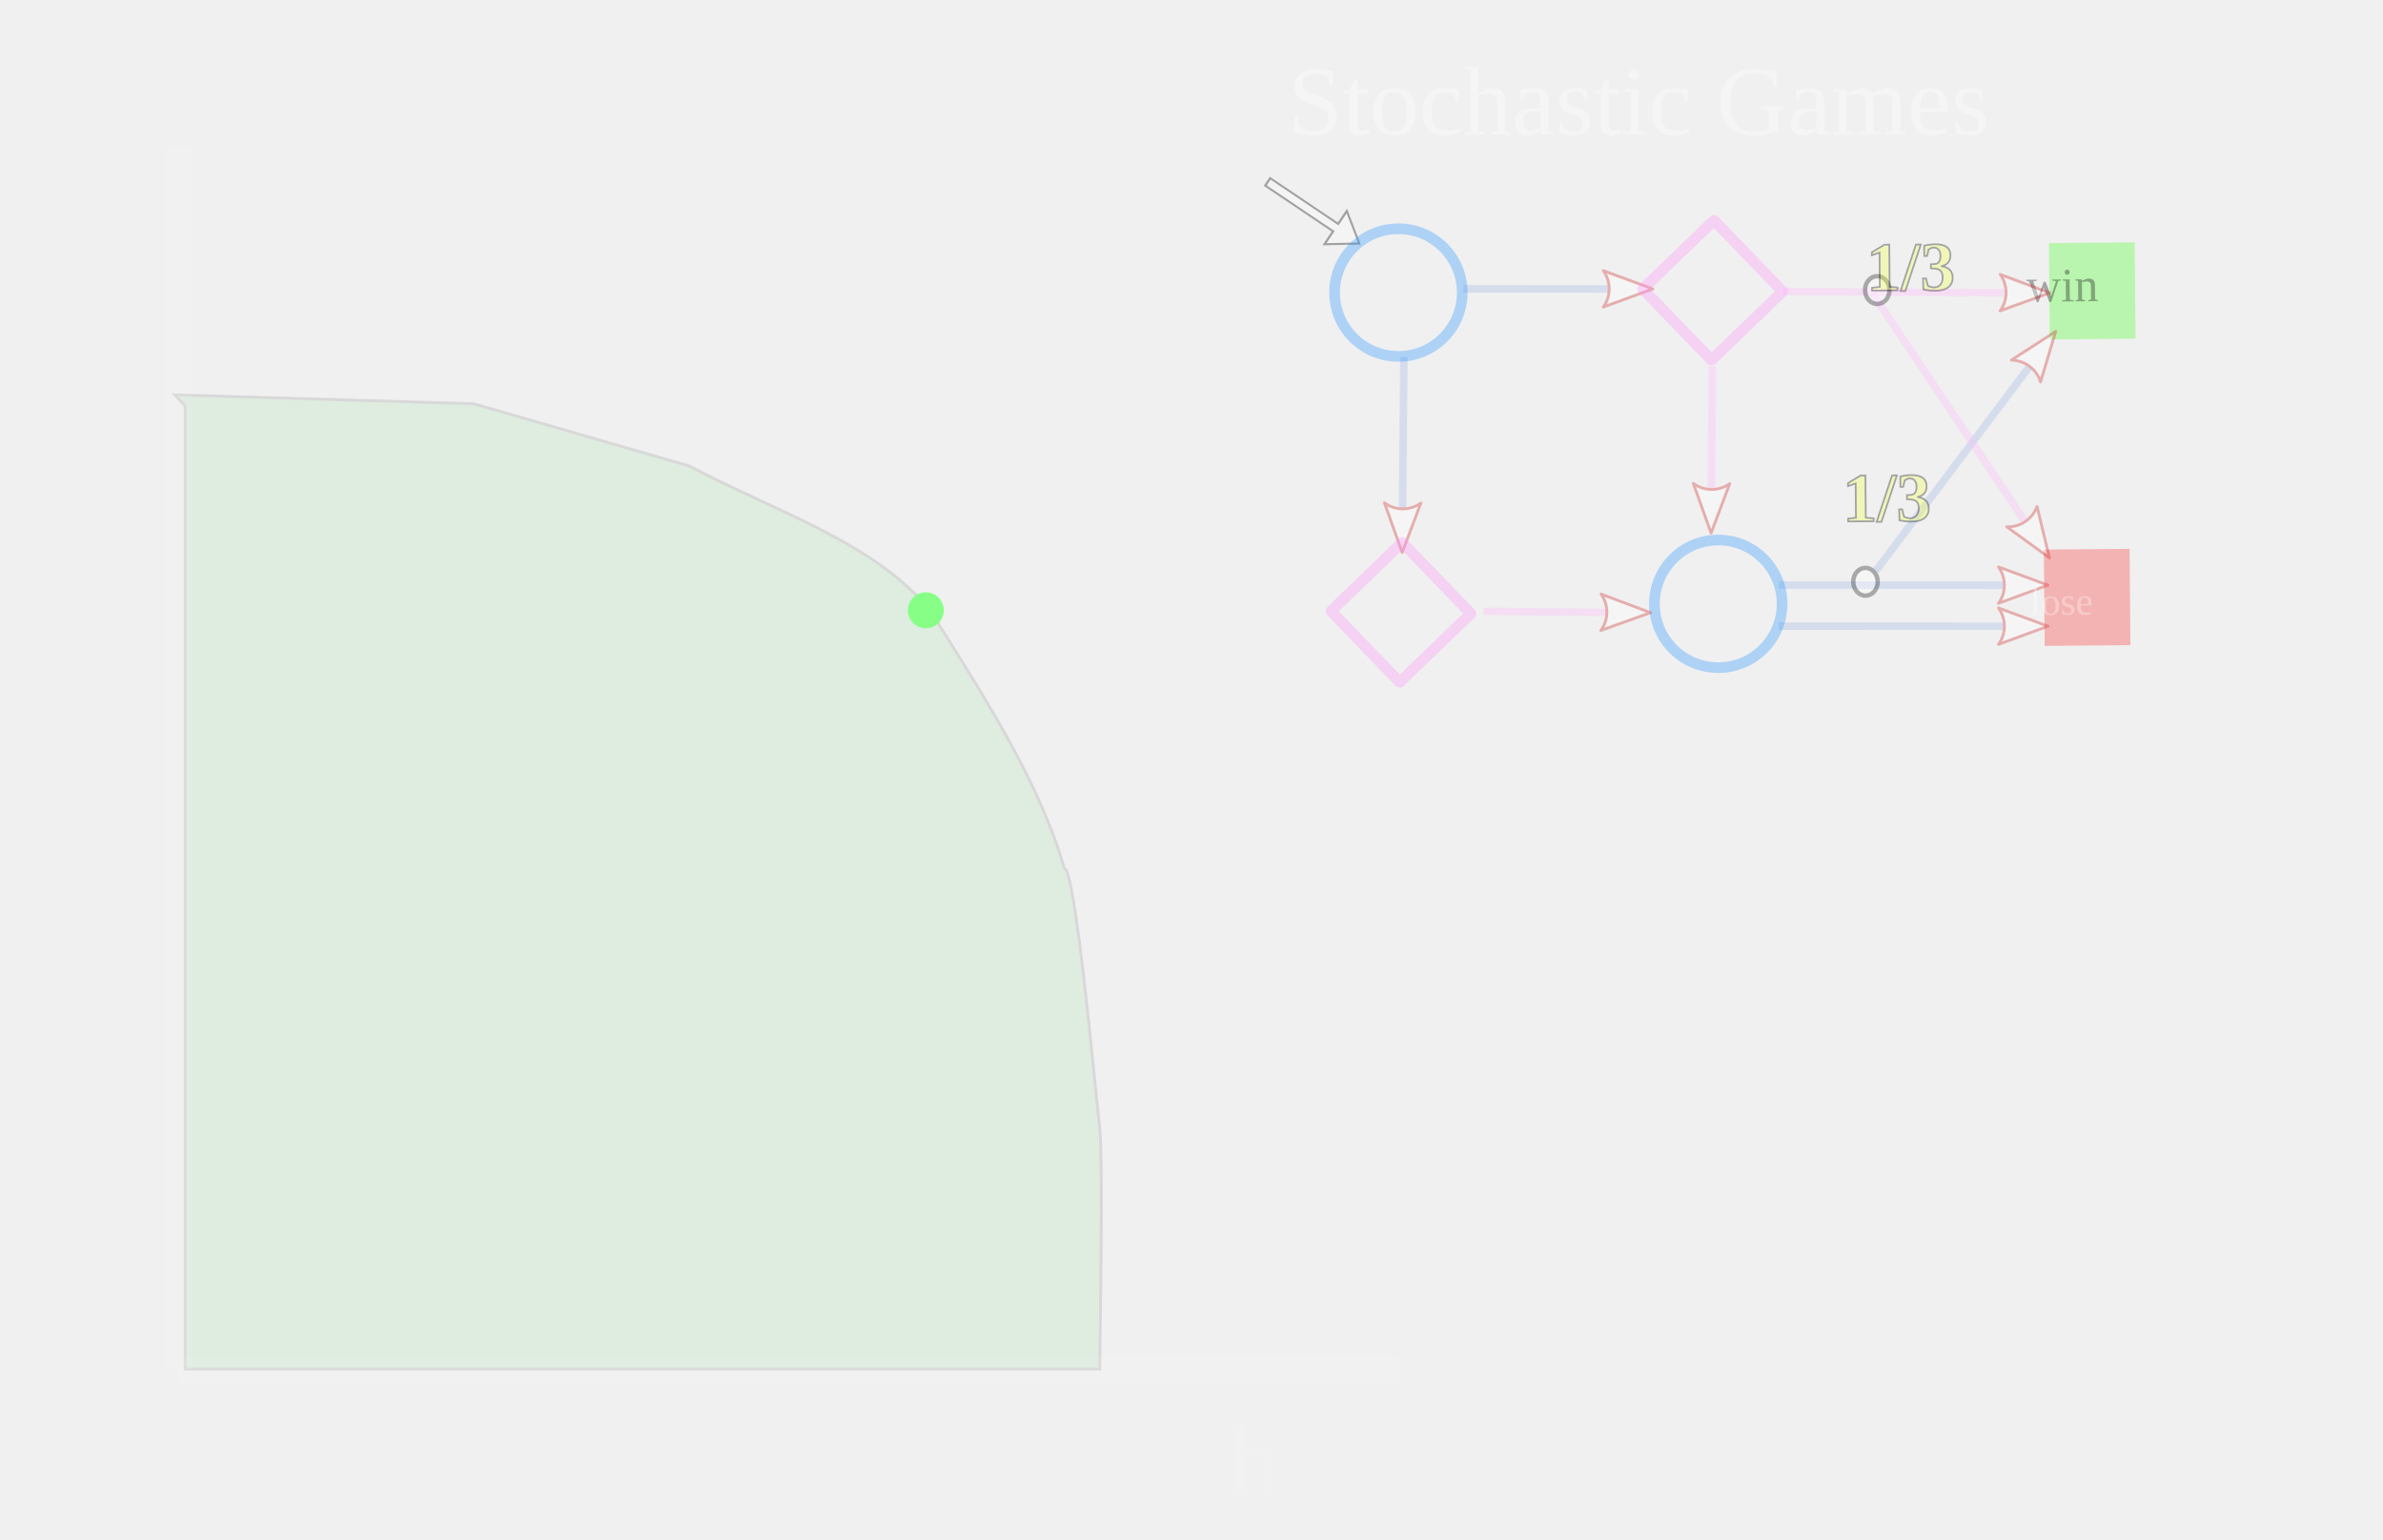
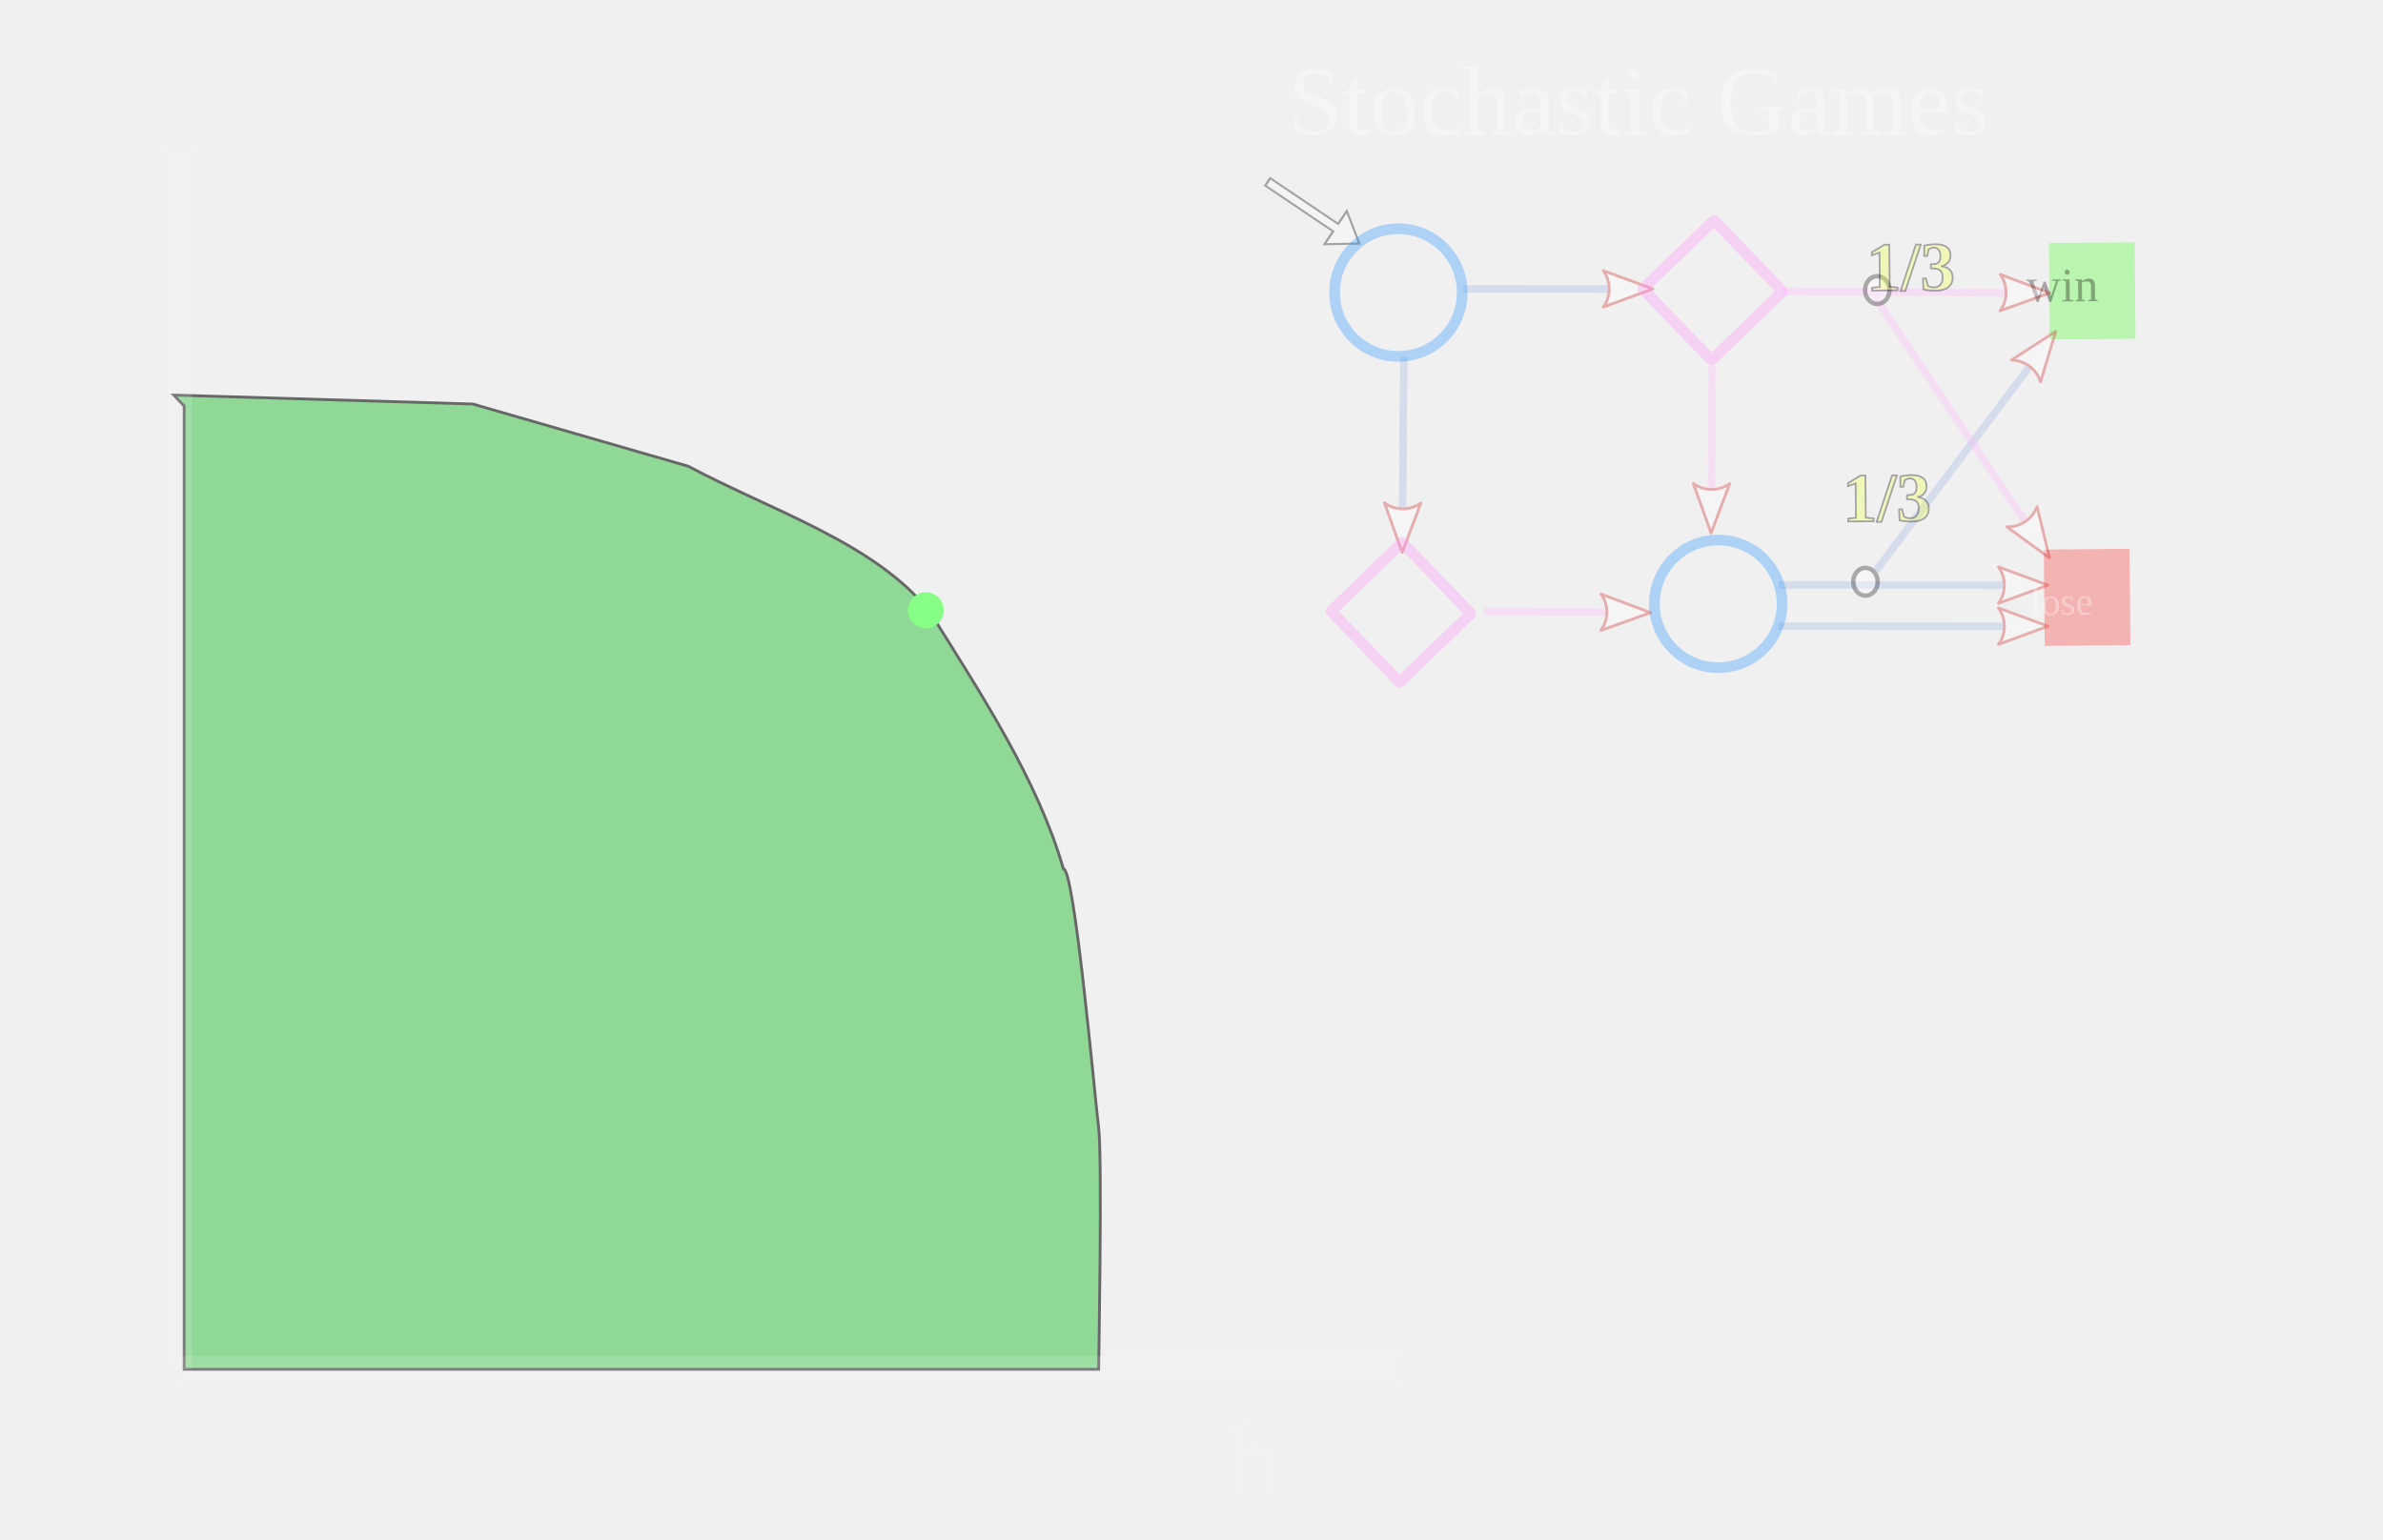
<svg xmlns="http://www.w3.org/2000/svg" width="844.607" height="545.63" viewBox="0 0 223.469 144.365" version="1.1" id="svg211">
  <defs id="defs208">
    <marker style="overflow:visible;" id="Arrow2Lend" refX="0.0" refY="0.0" orient="auto">
      <path transform="scale(1.1) rotate(180) translate(1,0)" d="M 8.719,4.034 L -2.207,0.016 L 8.719,-4.002 C 6.973,-1.63 6.983,1.616 8.719,4.034 z " style="fill-rule:evenodd;fill:context-stroke;stroke-width:0.625;stroke-linejoin:round;" id="path42699" />
    </marker>
    <marker style="overflow:visible" id="marker62969" refX="0.0" refY="0.0" orient="auto">
      <path transform="scale(0.8) translate(-6,0)" style="fill-rule:evenodd;fill:context-fill;stroke:context-stroke;stroke-width:1.0pt" d="M 5.77,0.0 L -2.88,5.0 L -2.88,-5.0 L 5.77,0.0 z " id="path62967" />
    </marker>
    <marker style="overflow:visible" id="marker62959" refX="0.0" refY="0.0" orient="auto">
      <path transform="scale(0.8) translate(12.5,0)" style="fill-rule:evenodd;fill:context-stroke;stroke:context-stroke;stroke-width:1.0pt" d="M 0.0,0.0 L 5.0,-5.0 L -12.5,0.0 L 5.0,5.0 L 0.0,0.0 z " id="path17092" />
    </marker>
    <marker style="overflow:visible" id="TriangleOutL" refX="0" refY="0" orient="auto">
      <path transform="scale(0.8)" style="fill:context-stroke;fill-rule:evenodd;stroke:context-stroke;stroke-width:1pt" d="M 5.77,0 -2.88,5 V -5 Z" id="path17234" />
    </marker>
    <marker style="overflow:visible" id="EmptyTriangleOutL" refX="0" refY="0" orient="auto">
      <path transform="matrix(0.8,0,0,0.8,-4.8,0)" style="fill:context-fill;fill-rule:evenodd;stroke:context-stroke;stroke-width:1pt" d="M 5.77,0 -2.88,5 V -5 Z" id="path17252" />
    </marker>
    <marker orient="auto" refY="0" refX="0" id="Arrow1Send" style="overflow:visible">
      <path id="path1590" d="M 0,0 5,-5 -12.5,0 5,5 Z" style="fill:#484d49;fill-opacity:0.457;fill-rule:evenodd;stroke:#484d49;stroke-width:1pt;stroke-opacity:0.457" transform="matrix(-0.2,0,0,-0.2,-1.2,0)" />
    </marker>
    <marker orient="auto" refY="0" refX="0" id="Arrow1Mend" style="overflow:visible">
      <path id="path1584" d="M 0,0 5,-5 -12.5,0 5,5 Z" style="fill:#000000;fill-opacity:1;fill-rule:evenodd;stroke:#000000;stroke-width:1pt;stroke-opacity:1" transform="matrix(-0.4,0,0,-0.4,-4,0)" />
    </marker>
    <marker orient="auto" refY="0" refX="0" id="Arrow1Lstart" style="overflow:visible">
      <path id="path1575" d="M 0,0 5,-5 -12.5,0 5,5 Z" style="fill:#000000;fill-opacity:1;fill-rule:evenodd;stroke:#000000;stroke-width:1pt;stroke-opacity:1" transform="matrix(0.8,0,0,0.8,10,0)" />
    </marker>
    <style type="text/css" id="current-color-scheme">
      .ColorScheme-Text {
        color:#4d4d4d;
      }
      </style>
    <marker style="overflow:visible" id="TriangleOutL-7" refX="0" refY="0" orient="auto">
      <path transform="scale(0.8)" style="fill:context-stroke;fill-rule:evenodd;stroke:context-stroke;stroke-width:1pt" d="M 5.77,0 -2.88,5 V -5 Z" id="path17234-6" />
    </marker>
    <marker style="overflow:visible" id="TriangleOutL-6" refX="0" refY="0" orient="auto">
      <path transform="scale(0.8)" style="fill:context-stroke;fill-rule:evenodd;stroke:context-stroke;stroke-width:1pt" d="M 5.77,0 -2.88,5 V -5 Z" id="path17234-2" />
    </marker>
    <marker style="overflow:visible" refX="0" refY="0" orient="auto" id="marker1553495298216058387">
      <path transform="scale(-0.6)" d="M 8.719,4.034 -2.207,0.016 8.719,-4.002 c -1.745,2.372 -1.735,5.617 -6e-7,8.035 z" style="fill:#ffffff;fill-opacity:1;fill-rule:evenodd;stroke:#cd2222;stroke-width:0.625;stroke-linejoin:round;stroke-opacity:1" id="path4726" />
    </marker>
    <marker style="overflow:visible" refX="0" refY="0" orient="auto" id="marker1553417629703916899">
      <path transform="scale(-0.6)" d="M 8.719,4.034 -2.207,0.016 8.719,-4.002 c -1.745,2.372 -1.735,5.617 -6e-7,8.035 z" style="fill:#ffffff;fill-opacity:1;fill-rule:evenodd;stroke:#cd2222;stroke-width:0.625;stroke-linejoin:round;stroke-opacity:1" id="path4732" />
    </marker>
    <marker style="overflow:visible" refX="0" refY="0" orient="auto" id="marker1553417629703916899-7">
      <path transform="scale(-0.6)" d="M 8.719,4.034 -2.207,0.016 8.719,-4.002 c -1.745,2.372 -1.735,5.617 -6e-7,8.035 z" style="fill:#ffffff;fill-opacity:1;fill-rule:evenodd;stroke:#cd2222;stroke-width:0.625;stroke-linejoin:round;stroke-opacity:1" id="path4732-2" />
    </marker>
    <marker style="overflow:visible" refX="0" refY="0" orient="auto" id="marker15539562149766756378">
      <path transform="scale(-0.6)" d="M 8.719,4.034 -2.207,0.016 8.719,-4.002 c -1.745,2.372 -1.735,5.617 -6e-7,8.035 z" style="fill:#ffffff;fill-opacity:1;fill-rule:evenodd;stroke:#cd2222;stroke-width:0.625;stroke-linejoin:round;stroke-opacity:1" id="path4735" />
    </marker>
    <marker style="overflow:visible" refX="0" refY="0" orient="auto" id="marker1553506919828493227">
      <path transform="scale(-0.6)" d="M 8.719,4.034 -2.207,0.016 8.719,-4.002 c -1.745,2.372 -1.735,5.617 -6e-7,8.035 z" style="fill:#ffffff;fill-opacity:1;fill-rule:evenodd;stroke:#cd2222;stroke-width:0.625;stroke-linejoin:round;stroke-opacity:1" id="path4723" />
    </marker>
    <marker style="overflow:visible" refX="0" refY="0" orient="auto" id="marker1553506919828493227-4">
      <path transform="scale(-0.6)" d="M 8.719,4.034 -2.207,0.016 8.719,-4.002 c -1.745,2.372 -1.735,5.617 -6e-7,8.035 z" style="fill:#ffffff;fill-opacity:1;fill-rule:evenodd;stroke:#cd2222;stroke-width:0.625;stroke-linejoin:round;stroke-opacity:1" id="path4723-3" />
    </marker>
    <marker style="overflow:visible" refX="0" refY="0" orient="auto" id="marker1553506919828493227-4-6">
      <path transform="scale(-0.6)" d="M 8.719,4.034 -2.207,0.016 8.719,-4.002 c -1.745,2.372 -1.735,5.617 -6e-7,8.035 z" style="fill:#ffffff;fill-opacity:1;fill-rule:evenodd;stroke:#cd2222;stroke-width:0.625;stroke-linejoin:round;stroke-opacity:1" id="path4723-3-4" />
    </marker>
    <marker style="overflow:visible" refX="0" refY="0" orient="auto" id="marker1553352461937877444">
      <path transform="scale(-0.6)" d="M 8.719,4.034 -2.207,0.016 8.719,-4.002 c -1.745,2.372 -1.735,5.617 -6e-7,8.035 z" style="fill:#ffffff;fill-opacity:1;fill-rule:evenodd;stroke:#cd2222;stroke-width:0.625;stroke-linejoin:round;stroke-opacity:1" id="path4720" />
    </marker>
    <marker style="overflow:visible" refX="0" refY="0" orient="auto" id="marker15531871865674093383">
      <path transform="scale(-0.6)" d="M 8.719,4.034 -2.207,0.016 8.719,-4.002 c -1.745,2.372 -1.735,5.617 -6e-7,8.035 z" style="fill:#ffffff;fill-opacity:1;fill-rule:evenodd;stroke:#cd2222;stroke-width:0.625;stroke-linejoin:round;stroke-opacity:1" id="path4729" />
    </marker>
    <marker style="overflow:visible" refX="0" refY="0" orient="auto" id="marker1553506919828493227-0">
      <path transform="scale(-0.6)" d="M 8.719,4.034 -2.207,0.016 8.719,-4.002 c -1.745,2.372 -1.735,5.617 -6e-7,8.035 z" style="fill:#ffffff;fill-opacity:1;fill-rule:evenodd;stroke:#cd2222;stroke-width:0.625;stroke-linejoin:round;stroke-opacity:1" id="path4723-9" />
    </marker>
    <marker style="overflow:visible" refX="0" refY="0" orient="auto" id="marker1553506919828493227-0-6">
      <path transform="scale(-0.6)" d="M 8.719,4.034 -2.207,0.016 8.719,-4.002 c -1.745,2.372 -1.735,5.617 -6e-7,8.035 z" style="fill:#ffffff;fill-opacity:1;fill-rule:evenodd;stroke:#cd2222;stroke-width:0.625;stroke-linejoin:round;stroke-opacity:1" id="path4723-9-0" />
    </marker>
    <marker style="overflow:visible" refX="0" refY="0" orient="auto" id="marker1553506919828493227-0-6-2">
      <path transform="scale(-0.6)" d="M 8.719,4.034 -2.207,0.016 8.719,-4.002 c -1.745,2.372 -1.735,5.617 -6e-7,8.035 z" style="fill:#ffffff;fill-opacity:1;fill-rule:evenodd;stroke:#cd2222;stroke-width:0.625;stroke-linejoin:round;stroke-opacity:1" id="path4723-9-0-6" />
    </marker>
    <marker style="overflow:visible" refX="0" refY="0" orient="auto" id="marker1553506919828493227-0-6-2-2">
      <path transform="scale(-0.6)" d="M 8.719,4.034 -2.207,0.016 8.719,-4.002 c -1.745,2.372 -1.735,5.617 -6e-7,8.035 z" style="fill:#ffffff;fill-opacity:1;fill-rule:evenodd;stroke:#cd2222;stroke-width:0.625;stroke-linejoin:round;stroke-opacity:1" id="path4723-9-0-6-0" />
    </marker>
    <marker style="overflow:visible" refX="0" refY="0" orient="auto" id="marker1553506919828493227-0-6-2-3">
      <path transform="scale(-0.6)" d="M 8.719,4.034 -2.207,0.016 8.719,-4.002 c -1.745,2.372 -1.735,5.617 -6e-7,8.035 z" style="fill:#ffffff;fill-opacity:1;fill-rule:evenodd;stroke:#cd2222;stroke-width:0.625;stroke-linejoin:round;stroke-opacity:1" id="path4723-9-0-6-7" />
    </marker>
    <marker style="overflow:visible" refX="0" refY="0" orient="auto" id="marker1553506919828493227-0-6-2-9">
      <path transform="scale(-0.6)" d="M 8.719,4.034 -2.207,0.016 8.719,-4.002 c -1.745,2.372 -1.735,5.617 -6e-7,8.035 z" style="fill:#ffffff;fill-opacity:1;fill-rule:evenodd;stroke:#cd2222;stroke-width:0.625;stroke-linejoin:round;stroke-opacity:1" id="path4723-9-0-6-2" />
    </marker>
    <marker style="overflow:visible" refX="0" refY="0" orient="auto" id="marker1553506919828493227-0-6-2-9-9">
      <path transform="scale(-0.6)" d="M 8.719,4.034 -2.207,0.016 8.719,-4.002 c -1.745,2.372 -1.735,5.617 -6e-7,8.035 z" style="fill:#ffffff;fill-opacity:1;fill-rule:evenodd;stroke:#cd2222;stroke-width:0.625;stroke-linejoin:round;stroke-opacity:1" id="path4723-9-0-6-2-7" />
    </marker>
    <marker style="overflow:visible" refX="0" refY="0" orient="auto" id="marker1553506919828493227-0-6-2-9-6">
      <path transform="scale(-0.6)" d="M 8.719,4.034 -2.207,0.016 8.719,-4.002 c -1.745,2.372 -1.735,5.617 -6e-7,8.035 z" style="fill:#ffffff;fill-opacity:1;fill-rule:evenodd;stroke:#cd2222;stroke-width:0.625;stroke-linejoin:round;stroke-opacity:1" id="path4723-9-0-6-2-1" />
    </marker>
    <marker style="overflow:visible" refX="0" refY="0" orient="auto" id="marker1553506919828493227-0-6-2-9-6-9">
      <path transform="scale(-0.6)" d="M 8.719,4.034 -2.207,0.016 8.719,-4.002 c -1.745,2.372 -1.735,5.617 -6e-7,8.035 z" style="fill:#ffffff;fill-opacity:1;fill-rule:evenodd;stroke:#cd2222;stroke-width:0.625;stroke-linejoin:round;stroke-opacity:1" id="path4723-9-0-6-2-1-3" />
    </marker>
    <marker style="overflow:visible" refX="0" refY="0" orient="auto" id="marker1553506919828493227-0-3">
      <path transform="scale(-0.6)" d="M 8.719,4.034 -2.207,0.016 8.719,-4.002 c -1.745,2.372 -1.735,5.617 -6e-7,8.035 z" style="fill:#ffffff;fill-opacity:1;fill-rule:evenodd;stroke:#cd2222;stroke-width:0.625;stroke-linejoin:round;stroke-opacity:1" id="path4723-9-6" />
    </marker>
    <marker style="overflow:visible" refX="0" refY="0" orient="auto" id="marker1553506919828493227-0-6-0">
      <path transform="scale(-0.6)" d="M 8.719,4.034 -2.207,0.016 8.719,-4.002 c -1.745,2.372 -1.735,5.617 -6e-7,8.035 z" style="fill:#ffffff;fill-opacity:1;fill-rule:evenodd;stroke:#cd2222;stroke-width:0.625;stroke-linejoin:round;stroke-opacity:1" id="path4723-9-0-62" />
    </marker>
    <marker style="overflow:visible" refX="0" refY="0" orient="auto" id="marker1553506919828493227-0-6-2-6">
      <path transform="scale(-0.6)" d="M 8.719,4.034 -2.207,0.016 8.719,-4.002 c -1.745,2.372 -1.735,5.617 -6e-7,8.035 z" style="fill:#ffffff;fill-opacity:1;fill-rule:evenodd;stroke:#cd2222;stroke-width:0.625;stroke-linejoin:round;stroke-opacity:1" id="path4723-9-0-6-1" />
    </marker>
    <marker style="overflow:visible" refX="0" refY="0" orient="auto" id="marker1553506919828493227-0-6-2-2-8">
      <path transform="scale(-0.6)" d="M 8.719,4.034 -2.207,0.016 8.719,-4.002 c -1.745,2.372 -1.735,5.617 -6e-7,8.035 z" style="fill:#ffffff;fill-opacity:1;fill-rule:evenodd;stroke:#cd2222;stroke-width:0.625;stroke-linejoin:round;stroke-opacity:1" id="path4723-9-0-6-0-7" />
    </marker>
    <marker style="overflow:visible" refX="0" refY="0" orient="auto" id="marker1553506919828493227-0-6-2-3-9">
      <path transform="scale(-0.6)" d="M 8.719,4.034 -2.207,0.016 8.719,-4.002 c -1.745,2.372 -1.735,5.617 -6e-7,8.035 z" style="fill:#ffffff;fill-opacity:1;fill-rule:evenodd;stroke:#cd2222;stroke-width:0.625;stroke-linejoin:round;stroke-opacity:1" id="path4723-9-0-6-7-2" />
    </marker>
    <marker style="overflow:visible" refX="0" refY="0" orient="auto" id="marker1553506919828493227-0-6-2-9-0">
      <path transform="scale(-0.6)" d="M 8.719,4.034 -2.207,0.016 8.719,-4.002 c -1.745,2.372 -1.735,5.617 -6e-7,8.035 z" style="fill:#ffffff;fill-opacity:1;fill-rule:evenodd;stroke:#cd2222;stroke-width:0.625;stroke-linejoin:round;stroke-opacity:1" id="path4723-9-0-6-2-2" />
    </marker>
    <marker style="overflow:visible" refX="0" refY="0" orient="auto" id="marker1553506919828493227-0-6-2-9-9-3">
      <path transform="scale(-0.6)" d="M 8.719,4.034 -2.207,0.016 8.719,-4.002 c -1.745,2.372 -1.735,5.617 -6e-7,8.035 z" style="fill:#ffffff;fill-opacity:1;fill-rule:evenodd;stroke:#cd2222;stroke-width:0.625;stroke-linejoin:round;stroke-opacity:1" id="path4723-9-0-6-2-7-7" />
    </marker>
    <marker style="overflow:visible" refX="0" refY="0" orient="auto" id="marker1553506919828493227-0-6-2-9-6-5">
      <path transform="scale(-0.6)" d="M 8.719,4.034 -2.207,0.016 8.719,-4.002 c -1.745,2.372 -1.735,5.617 -6e-7,8.035 z" style="fill:#ffffff;fill-opacity:1;fill-rule:evenodd;stroke:#cd2222;stroke-width:0.625;stroke-linejoin:round;stroke-opacity:1" id="path4723-9-0-6-2-1-9" />
    </marker>
    <marker style="overflow:visible" refX="0" refY="0" orient="auto" id="marker1553506919828493227-0-6-2-9-6-9-2">
      <path transform="scale(-0.6)" d="M 8.719,4.034 -2.207,0.016 8.719,-4.002 c -1.745,2.372 -1.735,5.617 -6e-7,8.035 z" style="fill:#ffffff;fill-opacity:1;fill-rule:evenodd;stroke:#cd2222;stroke-width:0.625;stroke-linejoin:round;stroke-opacity:1" id="path4723-9-0-6-2-1-3-2" />
    </marker>
    <marker style="overflow:visible;" refX="0.0" refY="0.0" orient="auto" id="Arrow2Lend5272">
      <path transform="scale(1.1) rotate(180) translate(1,0)" d="M 8.719,4.034 L -2.207,0.016 L 8.719,-4.002 C 6.973,-1.63 6.983,1.616 8.719,4.034 z " style="fill-rule:evenodd;fill:#ffffff;stroke-width:0.625;stroke-linejoin:round;stroke:#000000" id="path43588" />
    </marker>
    <marker style="overflow:visible;" refX="0.0" refY="0.0" orient="auto" id="Arrow2Lend52722424">
      <path transform="scale(1.1) rotate(180) translate(1,0)" d="M 8.719,4.034 L -2.207,0.016 L 8.719,-4.002 C 6.973,-1.63 6.983,1.616 8.719,4.034 z " style="fill-rule:evenodd;fill:#000000;stroke-width:0.625;stroke-linejoin:round;stroke:#000000" id="path43892" />
    </marker>
    <marker style="overflow:visible" refX="0" refY="0" orient="auto" id="marker1553495298216058387-0-8">
      <path transform="scale(-0.6)" d="M 8.719,4.034 -2.207,0.016 8.719,-4.002 c -1.745,2.372 -1.735,5.617 -6e-7,8.035 z" style="fill:#ffffff;fill-opacity:1;fill-rule:evenodd;stroke:#cd2222;stroke-width:0.625;stroke-linejoin:round;stroke-opacity:1" id="path4726-6-8" />
    </marker>
    <marker style="overflow:visible" refX="0" refY="0" orient="auto" id="marker1553417629703916899-1-3">
      <path transform="scale(-0.6)" d="M 8.719,4.034 -2.207,0.016 8.719,-4.002 c -1.745,2.372 -1.735,5.617 -6e-7,8.035 z" style="fill:#ffffff;fill-opacity:1;fill-rule:evenodd;stroke:#cd2222;stroke-width:0.625;stroke-linejoin:round;stroke-opacity:1" id="path4732-5-1" />
    </marker>
    <marker style="overflow:visible" refX="0" refY="0" orient="auto" id="marker1553417629703916899-7-8">
      <path transform="scale(-0.6)" d="M 8.719,4.034 -2.207,0.016 8.719,-4.002 c -1.745,2.372 -1.735,5.617 -6e-7,8.035 z" style="fill:#ffffff;fill-opacity:1;fill-rule:evenodd;stroke:#cd2222;stroke-width:0.625;stroke-linejoin:round;stroke-opacity:1" id="path4732-2-9" />
    </marker>
    <marker style="overflow:visible" refX="0" refY="0" orient="auto" id="marker15539562149766756378-9-6">
      <path transform="scale(-0.6)" d="M 8.719,4.034 -2.207,0.016 8.719,-4.002 c -1.745,2.372 -1.735,5.617 -6e-7,8.035 z" style="fill:#ffffff;fill-opacity:1;fill-rule:evenodd;stroke:#cd2222;stroke-width:0.625;stroke-linejoin:round;stroke-opacity:1" id="path4735-4-4" />
    </marker>
    <marker style="overflow:visible" refX="0" refY="0" orient="auto" id="marker1553506919828493227-9-3">
      <path transform="scale(-0.6)" d="M 8.719,4.034 -2.207,0.016 8.719,-4.002 c -1.745,2.372 -1.735,5.617 -6e-7,8.035 z" style="fill:#ffffff;fill-opacity:1;fill-rule:evenodd;stroke:#cd2222;stroke-width:0.625;stroke-linejoin:round;stroke-opacity:1" id="path4723-0-3" />
    </marker>
    <marker style="overflow:visible" refX="0" refY="0" orient="auto" id="marker1553506919828493227-4-3">
      <path transform="scale(-0.6)" d="M 8.719,4.034 -2.207,0.016 8.719,-4.002 c -1.745,2.372 -1.735,5.617 -6e-7,8.035 z" style="fill:#ffffff;fill-opacity:1;fill-rule:evenodd;stroke:#cd2222;stroke-width:0.625;stroke-linejoin:round;stroke-opacity:1" id="path4723-3-8" />
    </marker>
    <marker style="overflow:visible" refX="0" refY="0" orient="auto" id="marker1553506919828493227-4-6-6">
      <path transform="scale(-0.6)" d="M 8.719,4.034 -2.207,0.016 8.719,-4.002 c -1.745,2.372 -1.735,5.617 -6e-7,8.035 z" style="fill:#ffffff;fill-opacity:1;fill-rule:evenodd;stroke:#cd2222;stroke-width:0.625;stroke-linejoin:round;stroke-opacity:1" id="path4723-3-4-0" />
    </marker>
    <marker style="overflow:visible" refX="0" refY="0" orient="auto" id="marker1553352461937877444-9-4">
      <path transform="scale(-0.6)" d="M 8.719,4.034 -2.207,0.016 8.719,-4.002 c -1.745,2.372 -1.735,5.617 -6e-7,8.035 z" style="fill:#ffffff;fill-opacity:1;fill-rule:evenodd;stroke:#cd2222;stroke-width:0.625;stroke-linejoin:round;stroke-opacity:1" id="path4720-1-8" />
    </marker>
    <marker style="overflow:visible" refX="0" refY="0" orient="auto" id="marker15531871865674093383-7-8">
      <path transform="scale(-0.6)" d="M 8.719,4.034 -2.207,0.016 8.719,-4.002 c -1.745,2.372 -1.735,5.617 -6e-7,8.035 z" style="fill:#ffffff;fill-opacity:1;fill-rule:evenodd;stroke:#cd2222;stroke-width:0.625;stroke-linejoin:round;stroke-opacity:1" id="path4729-7-8" />
    </marker>
    <marker style="overflow:visible" refX="0" refY="0" orient="auto" id="marker1553506919828493227-0-31">
      <path transform="scale(-0.6)" d="M 8.719,4.034 -2.207,0.016 8.719,-4.002 c -1.745,2.372 -1.735,5.617 -6e-7,8.035 z" style="fill:#ffffff;fill-opacity:1;fill-rule:evenodd;stroke:#cd2222;stroke-width:0.625;stroke-linejoin:round;stroke-opacity:1" id="path4723-9-9" />
    </marker>
    <marker style="overflow:visible" refX="0" refY="0" orient="auto" id="marker1553506919828493227-0-6-4">
      <path transform="scale(-0.6)" d="M 8.719,4.034 -2.207,0.016 8.719,-4.002 c -1.745,2.372 -1.735,5.617 -6e-7,8.035 z" style="fill:#ffffff;fill-opacity:1;fill-rule:evenodd;stroke:#cd2222;stroke-width:0.625;stroke-linejoin:round;stroke-opacity:1" id="path4723-9-0-7" />
    </marker>
    <marker style="overflow:visible" refX="0" refY="0" orient="auto" id="marker1553506919828493227-0-6-2-8">
      <path transform="scale(-0.6)" d="M 8.719,4.034 -2.207,0.016 8.719,-4.002 c -1.745,2.372 -1.735,5.617 -6e-7,8.035 z" style="fill:#ffffff;fill-opacity:1;fill-rule:evenodd;stroke:#cd2222;stroke-width:0.625;stroke-linejoin:round;stroke-opacity:1" id="path4723-9-0-6-4" />
    </marker>
    <marker style="overflow:visible" refX="0" refY="0" orient="auto" id="marker1553506919828493227-0-6-2-2-5">
      <path transform="scale(-0.6)" d="M 8.719,4.034 -2.207,0.016 8.719,-4.002 c -1.745,2.372 -1.735,5.617 -6e-7,8.035 z" style="fill:#ffffff;fill-opacity:1;fill-rule:evenodd;stroke:#cd2222;stroke-width:0.625;stroke-linejoin:round;stroke-opacity:1" id="path4723-9-0-6-0-0" />
    </marker>
    <marker style="overflow:visible" refX="0" refY="0" orient="auto" id="marker1553506919828493227-0-6-2-3-3">
      <path transform="scale(-0.6)" d="M 8.719,4.034 -2.207,0.016 8.719,-4.002 c -1.745,2.372 -1.735,5.617 -6e-7,8.035 z" style="fill:#ffffff;fill-opacity:1;fill-rule:evenodd;stroke:#cd2222;stroke-width:0.625;stroke-linejoin:round;stroke-opacity:1" id="path4723-9-0-6-7-6" />
    </marker>
    <marker style="overflow:visible" refX="0" refY="0" orient="auto" id="marker1553506919828493227-0-6-2-9-1">
      <path transform="scale(-0.6)" d="M 8.719,4.034 -2.207,0.016 8.719,-4.002 c -1.745,2.372 -1.735,5.617 -6e-7,8.035 z" style="fill:#ffffff;fill-opacity:1;fill-rule:evenodd;stroke:#cd2222;stroke-width:0.625;stroke-linejoin:round;stroke-opacity:1" id="path4723-9-0-6-2-0" />
    </marker>
    <marker style="overflow:visible" refX="0" refY="0" orient="auto" id="marker1553506919828493227-0-6-2-9-9-6">
      <path transform="scale(-0.6)" d="M 8.719,4.034 -2.207,0.016 8.719,-4.002 c -1.745,2.372 -1.735,5.617 -6e-7,8.035 z" style="fill:#ffffff;fill-opacity:1;fill-rule:evenodd;stroke:#cd2222;stroke-width:0.625;stroke-linejoin:round;stroke-opacity:1" id="path4723-9-0-6-2-7-3" />
    </marker>
    <marker style="overflow:visible" refX="0" refY="0" orient="auto" id="marker1553506919828493227-0-6-2-9-6-2">
      <path transform="scale(-0.6)" d="M 8.719,4.034 -2.207,0.016 8.719,-4.002 c -1.745,2.372 -1.735,5.617 -6e-7,8.035 z" style="fill:#ffffff;fill-opacity:1;fill-rule:evenodd;stroke:#cd2222;stroke-width:0.625;stroke-linejoin:round;stroke-opacity:1" id="path4723-9-0-6-2-1-0" />
    </marker>
    <marker style="overflow:visible" refX="0" refY="0" orient="auto" id="marker1553506919828493227-0-6-2-9-6-9-6">
      <path transform="scale(-0.6)" d="M 8.719,4.034 -2.207,0.016 8.719,-4.002 c -1.745,2.372 -1.735,5.617 -6e-7,8.035 z" style="fill:#ffffff;fill-opacity:1;fill-rule:evenodd;stroke:#cd2222;stroke-width:0.625;stroke-linejoin:round;stroke-opacity:1" id="path4723-9-0-6-2-1-3-1" />
    </marker>
  </defs>
  <g id="layer1" transform="translate(-2.836488,-1.148294)">
-     <text xml:space="preserve" style="font-size:13.334px;line-height:1.25;font-family:'Times New Roman';-inkscape-font-specification:'Times New Roman, ';text-align:center;word-spacing:0px;text-anchor:middle;opacity:0.103;fill:#ffffff;fill-opacity:0.823;stroke-width:0.333" x="10.866" y="20.572" id="text32281-1-5">
+     <text xml:space="preserve" style="font-size:13.334px;line-height:1.25;font-family:'Times New Roman';-inkscape-font-specification:'Times New Roman, ';text-align:center;word-spacing:0px;text-anchor:middle;opacity:0.142;fill:#ffffff;fill-opacity:0.823;stroke-width:0.333" x="10.866" y="20.572" id="text32281-1-5">
      <tspan style="font-style:normal;font-variant:normal;font-weight:normal;font-stretch:normal;font-size:10px;font-family:'Times New Roman';-inkscape-font-specification:'Times New Roman, Normal';font-variant-ligatures:normal;font-variant-caps:normal;font-variant-numeric:normal;font-variant-east-asian:normal;fill:#ffffff;fill-opacity:0.823;stroke-width:0.333" x="10.866" y="20.572" id="tspan59545-2">p</tspan>
      <tspan style="font-style:normal;font-variant:normal;font-weight:normal;font-stretch:normal;font-size:10px;font-family:'Times New Roman';-inkscape-font-specification:'Times New Roman, Normal';font-variant-ligatures:normal;font-variant-caps:normal;font-variant-numeric:normal;font-variant-east-asian:normal;fill:#ffffff;fill-opacity:0.823;stroke-width:0.333" x="10.866" y="37.239" id="tspan61857-9" />
      <tspan style="font-style:normal;font-variant:normal;font-weight:normal;font-stretch:normal;font-size:10px;font-family:'Times New Roman';-inkscape-font-specification:'Times New Roman, Normal';font-variant-ligatures:normal;font-variant-caps:normal;font-variant-numeric:normal;font-variant-east-asian:normal;fill:#ffffff;fill-opacity:0.823;stroke-width:0.333" x="10.866" y="53.906" id="tspan55925-1" />
    </text>
-     <text xml:space="preserve" style="font-size:13.334px;line-height:1.25;font-family:'Times New Roman';-inkscape-font-specification:'Times New Roman, ';text-align:center;word-spacing:0px;text-anchor:middle;opacity:0.103;fill:#ffffff;fill-opacity:0.823;stroke-width:0.333" x="132.068" y="141.566" id="text32281-1-5-2">
+     <text xml:space="preserve" style="font-size:13.334px;line-height:1.25;font-family:'Times New Roman';-inkscape-font-specification:'Times New Roman, ';text-align:center;word-spacing:0px;text-anchor:middle;opacity:0.142;fill:#ffffff;fill-opacity:0.823;stroke-width:0.333" x="132.068" y="141.566" id="text32281-1-5-2">
      <tspan style="font-style:normal;font-variant:normal;font-weight:normal;font-stretch:normal;font-size:10px;font-family:'Times New Roman';-inkscape-font-specification:'Times New Roman, Normal';font-variant-ligatures:normal;font-variant-caps:normal;font-variant-numeric:normal;font-variant-east-asian:normal;fill:#ffffff;fill-opacity:0.823;stroke-width:0.333" x="132.068" y="141.566" id="tspan59545-2-7">h</tspan>
      <tspan style="font-style:normal;font-variant:normal;font-weight:normal;font-stretch:normal;font-size:10px;font-family:'Times New Roman';-inkscape-font-specification:'Times New Roman, Normal';font-variant-ligatures:normal;font-variant-caps:normal;font-variant-numeric:normal;font-variant-east-asian:normal;fill:#ffffff;fill-opacity:0.823;stroke-width:0.333" x="132.068" y="158.233" id="tspan61857-9-0" />
      <tspan style="font-style:normal;font-variant:normal;font-weight:normal;font-stretch:normal;font-size:10px;font-family:'Times New Roman';-inkscape-font-specification:'Times New Roman, Normal';font-variant-ligatures:normal;font-variant-caps:normal;font-variant-numeric:normal;font-variant-east-asian:normal;fill:#ffffff;fill-opacity:0.823;stroke-width:0.333" x="132.068" y="174.901" id="tspan55925-1-9" />
    </text>
-     <path style="opacity:0.103;fill:#45c551;fill-opacity:1;stroke:#000000;stroke-width:0.265px;stroke-linecap:butt;stroke-linejoin:miter;stroke-opacity:1" d="m 19.234,38.184 28.039,0.84 20.199,5.834 c 7.96,4.238 17.534,7.212 22.663,13.669 4.948,7.922 10.124,15.812 12.517,24.084 1.055,0 2.962,21.569 3.308,24.3 0.355,2.805 0,22.653 0,22.653 H 20.202 V 39.214 Z" id="path45173" />
+     <path style="opacity:0.571;fill:#45c551;fill-opacity:1;stroke:#000000;stroke-width:0.265px;stroke-linecap:butt;stroke-linejoin:miter;stroke-opacity:1" d="m 19.137,38.206 28.039,0.84 20.199,5.834 c 7.96,4.238 17.534,7.212 22.663,13.669 4.948,7.922 10.124,15.812 12.517,24.084 1.055,0 2.962,21.569 3.308,24.3 0.355,2.805 0,22.653 0,22.653 H 20.106 V 39.236 Z" id="path45173" />
    <path style="display:inline;opacity:0.327;fill:none;fill-opacity:0.988;stroke:#9cb5e5;stroke-width:0.709;stroke-linecap:butt;stroke-linejoin:miter;stroke-miterlimit:4;stroke-dasharray:none;stroke-opacity:1;marker-end:url(#marker1553506919828493227-0-31)" d="m 134.488,34.635 -0.158,17.397" id="path97297-1-9-3" />
    <path style="display:inline;opacity:0.327;fill:none;fill-opacity:0.988;stroke:#9cb5e5;stroke-width:0.709;stroke-linecap:butt;stroke-linejoin:miter;stroke-miterlimit:4;stroke-dasharray:none;stroke-opacity:1;marker-end:url(#marker1553506919828493227-0-6-4)" d="m 140.074,28.239 16.821,0.016" id="path97297-1-9-3-6" />
    <path style="display:inline;opacity:0.327;fill:none;fill-opacity:0.988;stroke:#9cb5e5;stroke-width:0.709;stroke-linecap:butt;stroke-linejoin:miter;stroke-miterlimit:4;stroke-dasharray:none;stroke-opacity:1;marker-end:url(#marker1553506919828493227-0-6-2-8)" d="m 169.642,59.877 24.313,0.016" id="path97297-1-9-3-6-1" />
    <path style="display:inline;opacity:0.327;fill:none;fill-opacity:0.988;stroke:#9cb5e5;stroke-width:0.709;stroke-linecap:butt;stroke-linejoin:miter;stroke-miterlimit:4;stroke-dasharray:none;stroke-opacity:1;marker-end:url(#marker1553506919828493227-0-6-2-2-5)" d="m 169.64,56.026 24.313,0.016" id="path97297-1-9-3-6-1-2" />
    <polygon points="0,182.359 233.178,0 233.178,141.732 902.25,141.732 902.25,222.986 233.178,222.986 233.178,364.719 " id="path2050-8-8-9-3" transform="matrix(-0.0095156,-0.00640994,-0.00575014,0.00854443,131.3558,22.4347)" style="opacity:0.327;fill:#fffdff;fill-opacity:0.988;stroke:#000000;stroke-width:18.42;stroke-miterlimit:4;stroke-dasharray:none;stroke-opacity:1" />
    <ellipse style="opacity:0.327;fill:none;fill-opacity:1;stroke:#2592ff;stroke-width:1;stroke-miterlimit:4;stroke-dasharray:none;stroke-dashoffset:0;stroke-opacity:1" id="path82630-6" cx="133.718" cy="29.767" transform="rotate(-0.5030784)" rx="5.986" ry="5.986" />
    <ellipse style="opacity:0.327;fill:none;fill-opacity:1;stroke:#2592ff;stroke-width:1;stroke-miterlimit:4;stroke-dasharray:none;stroke-dashoffset:0;stroke-opacity:1" id="path82630-8-0" cx="163.455" cy="59.225" transform="rotate(-0.5030784)" rx="5.986" ry="5.986" />
    <rect style="opacity:0.327;fill:none;fill-opacity:0.988;stroke:#ff8ffa;stroke-width:1.028;stroke-miterlimit:4;stroke-dasharray:none;stroke-dashoffset:0;stroke-opacity:1" id="rect82654-50" width="9.272" height="9.272" x="93.272" y="129.286" ry="0.024" transform="rotate(-43.98293)" />
    <rect style="opacity:0.327;fill:none;fill-opacity:0.988;stroke:#ff8ffa;stroke-width:1.028;stroke-miterlimit:4;stroke-dasharray:none;stroke-dashoffset:0;stroke-opacity:1" id="rect82654-5-2" width="9.272" height="9.272" x="51.251" y="130.724" ry="0.024" transform="rotate(-43.98293)" />
    <rect style="opacity:0.327;fill:#44ff24;fill-opacity:0.988;stroke-width:1.214;stroke-miterlimit:4;stroke-dasharray:none" id="rect91018" width="8.043" height="9.036" x="194.76" y="25.665" transform="rotate(-0.5030784)" ry="0.046" />
    <rect style="opacity:0.327;fill:#fd3333;fill-opacity:0.988;stroke-width:1.214;stroke-miterlimit:4;stroke-dasharray:none" id="rect91018-4" width="8.043" height="9.036" x="194.028" y="54.405" transform="rotate(-0.5030784)" ry="0.046" />
    <text xml:space="preserve" style="font-size:4.493px;line-height:1.25;font-family:'Times New Roman';-inkscape-font-specification:'Times New Roman, ';text-align:center;word-spacing:0px;text-anchor:middle;opacity:0.327;fill:#070007;fill-opacity:0.988;stroke-width:0.112" x="198.786" y="31.145" id="text100249" transform="rotate(-0.5030769)">
      <tspan id="tspan100247" style="stroke-width:0.112" x="198.786" y="31.145">win</tspan>
    </text>
    <text xml:space="preserve" style="font-size:3.666px;line-height:1.25;font-family:'Times New Roman';-inkscape-font-specification:'Times New Roman, ';text-align:center;word-spacing:0px;text-anchor:middle;opacity:0.327;fill:#ffffff;fill-opacity:0.988;stroke-width:0.092" x="197.937" y="60.534" id="text100249-8" transform="rotate(-0.5030769)">
      <tspan id="tspan100247-1" style="fill:#ffffff;fill-opacity:0.988;stroke-width:0.092" x="197.937" y="60.534">lose</tspan>
    </text>
    <ellipse style="opacity:0.327;fill:#fefefe;fill-opacity:0.988;stroke:#131313;stroke-width:0.416;stroke-miterlimit:4;stroke-dasharray:none;stroke-dashoffset:0;stroke-opacity:1" id="path104165-4" cx="177.278" cy="57.274" transform="rotate(-0.5030784)" rx="1.146" ry="1.304" />
    <path style="display:inline;opacity:0.327;fill:none;fill-opacity:0.988;stroke:#9cb5e5;stroke-width:0.709;stroke-linecap:butt;stroke-linejoin:miter;stroke-miterlimit:4;stroke-dasharray:none;stroke-opacity:1;marker-end:url(#marker1553506919828493227-0-6-2-3-3)" d="M 178.744,54.708 195.057,32.99" id="path97297-1-9-3-6-1-5" />
    <path style="display:inline;opacity:0.327;fill:none;fill-opacity:0.988;stroke:#ffb7fb;stroke-width:0.709;stroke-linecap:butt;stroke-linejoin:miter;stroke-miterlimit:4;stroke-dasharray:none;stroke-opacity:1;marker-end:url(#marker1553506919828493227-0-6-2-9-1)" d="m 163.42,35.497 -0.122,14.714" id="path97297-1-9-3-6-1-28" />
    <path style="display:inline;opacity:0.327;fill:none;fill-opacity:0.988;stroke:#ffb7fb;stroke-width:0.709;stroke-linecap:butt;stroke-linejoin:miter;stroke-miterlimit:4;stroke-dasharray:none;stroke-opacity:1;marker-end:url(#marker1553506919828493227-0-6-2-9-9-6)" d="m 141.962,58.494 14.714,0.122" id="path97297-1-9-3-6-1-28-3" />
    <path style="display:inline;opacity:0.327;fill:none;fill-opacity:0.988;stroke:#ffb7fb;stroke-width:0.709;stroke-linecap:butt;stroke-linejoin:miter;stroke-miterlimit:4;stroke-dasharray:none;stroke-opacity:1;marker-end:url(#marker1553506919828493227-0-6-2-9-6-2)" d="m 170.006,28.488 24.106,0.138" id="path97297-1-9-3-6-1-28-2" />
    <path style="display:inline;opacity:0.327;fill:none;fill-opacity:0.988;stroke:#ffb7fb;stroke-width:0.709;stroke-linecap:butt;stroke-linejoin:miter;stroke-miterlimit:4;stroke-dasharray:none;stroke-opacity:1;marker-end:url(#marker1553506919828493227-0-6-2-9-6-9-6)" d="m 178.43,28.665 16.069,24.035" id="path97297-1-9-3-6-1-28-2-1" />
    <text xml:space="preserve" style="font-size:6.498px;line-height:1.25;font-family:'Times New Roman';-inkscape-font-specification:'Times New Roman, ';text-align:center;word-spacing:0px;text-anchor:middle;opacity:0.327;fill:#efff43;fill-opacity:0.988;stroke:#000000;stroke-width:0.162;stroke-opacity:1" x="183.402" y="51.606" id="text96996-9-5" transform="rotate(-0.5030769)">
      <tspan id="tspan96994-8-1" style="font-weight:bold;fill:#efff43;fill-opacity:0.988;stroke:#000000;stroke-width:0.162;stroke-opacity:1" x="183.402" y="51.606">1/3</tspan>
    </text>
    <ellipse style="opacity:0.327;fill:#fefefe;fill-opacity:0.988;stroke:#131313;stroke-width:0.416;stroke-miterlimit:4;stroke-dasharray:none;stroke-dashoffset:0;stroke-opacity:1" id="path104165-7" cx="178.624" cy="29.924" transform="rotate(-0.5030784)" rx="1.146" ry="1.304" />
    <text xml:space="preserve" style="font-size:6.498px;line-height:1.25;font-family:'Times New Roman';-inkscape-font-specification:'Times New Roman, ';text-align:center;word-spacing:0px;text-anchor:middle;opacity:0.327;fill:#efff43;fill-opacity:0.988;stroke:#000000;stroke-width:0.162;stroke-opacity:1" x="185.831" y="29.973" id="text96996-94" transform="rotate(-0.5030769)">
      <tspan id="tspan96994-3" style="font-weight:bold;fill:#efff43;fill-opacity:0.988;stroke:#000000;stroke-width:0.162;stroke-opacity:1" x="185.831" y="29.973">1/3</tspan>
    </text>
    <text xml:space="preserve" style="font-size:12.291px;line-height:1.25;font-family:'Times New Roman';-inkscape-font-specification:'Times New Roman, ';text-align:center;word-spacing:0px;text-anchor:middle;stroke-width:0.307;opacity:0.327" x="164.193" y="13.761" id="text8904-7">
      <tspan id="tspan8902-5" style="font-style:normal;font-variant:normal;font-weight:normal;font-stretch:normal;font-size:9.218px;font-family:'Times New Roman';-inkscape-font-specification:'Times New Roman, Normal';font-variant-ligatures:normal;font-variant-caps:normal;font-variant-numeric:normal;font-variant-east-asian:normal;fill:#ffffff;fill-opacity:1;stroke-width:0.307" x="164.193" y="13.761">Stochastic Games</tspan>
    </text>
-     <circle style="fill:#87ff87;stroke:none;stroke-width:1.08" id="path66137" cx="89.658" cy="58.393" r="1.688" />
+     <circle style="fill:#87ff87;stroke:none;stroke-width:1.08;opacity:1" id="path66137" cx="89.658" cy="58.393" r="1.688" />
  </g>
  <g id="layer13" transform="translate(-2.836488,-1.148294)">
    <text xml:space="preserve" style="font-size:8.461px;line-height:1.25;font-family:'Times New Roman';-inkscape-font-specification:'Times New Roman, ';text-align:center;word-spacing:0px;text-anchor:middle;opacity:0.618;fill:#b0d9ed;fill-opacity:0.988;stroke:#000000;stroke-width:0.212;stroke-opacity:1" x="179.202" y="97.689" id="text96996-94-9-0" transform="rotate(-0.5030769)">
      <tspan id="tspan96994-3-4-6" style="font-weight:bold;fill:#b0d9ed;fill-opacity:0.988;stroke:#000000;stroke-width:0.212;stroke-opacity:1" x="179.202" y="97.689" />
    </text>
    <g id="g24950" transform="matrix(1.187178,0,0,1.187178,-2.015295,-7.087682)" />
-     <path style="opacity:0.103;fill:none;stroke:#f7f7f7;stroke-width:2.501;stroke-linecap:butt;stroke-linejoin:miter;stroke-miterlimit:4;stroke-dasharray:none;stroke-opacity:1" d="M 19.576,15.048 V 129.587" id="path25607" />
-     <path style="opacity:0.103;fill:none;stroke:#f7f7f7;stroke-width:2.501;stroke-linecap:butt;stroke-linejoin:miter;stroke-miterlimit:4;stroke-dasharray:none;stroke-opacity:1" d="M 134.115,129.587 H 19.576" id="path25607-3" />
+     <path style="opacity:0.142;fill:none;stroke:#f7f7f7;stroke-width:2.501;stroke-linecap:butt;stroke-linejoin:miter;stroke-miterlimit:4;stroke-dasharray:none;stroke-opacity:1" d="M 19.576,15.048 V 129.587" id="path25607" />
+     <path style="opacity:0.142;fill:none;stroke:#f7f7f7;stroke-width:2.501;stroke-linecap:butt;stroke-linejoin:miter;stroke-miterlimit:4;stroke-dasharray:none;stroke-opacity:1" d="M 134.115,129.587 H 19.576" id="path25607-3" />
  </g>
  <g id="layer12" transform="translate(-2.836488,-1.148294)" />
  <style type="text/css" id="style2363">
      #layer5 {
      offset-path: path('M -90 100 v -20');
      animation: move 3000ms infinite alternate ease-in-out;
      }
@keyframes move {
  0% {
    offset-distance: 0%;
  }
  100% {
    offset-distance: 100%;
  }
} 
</style>
</svg>
